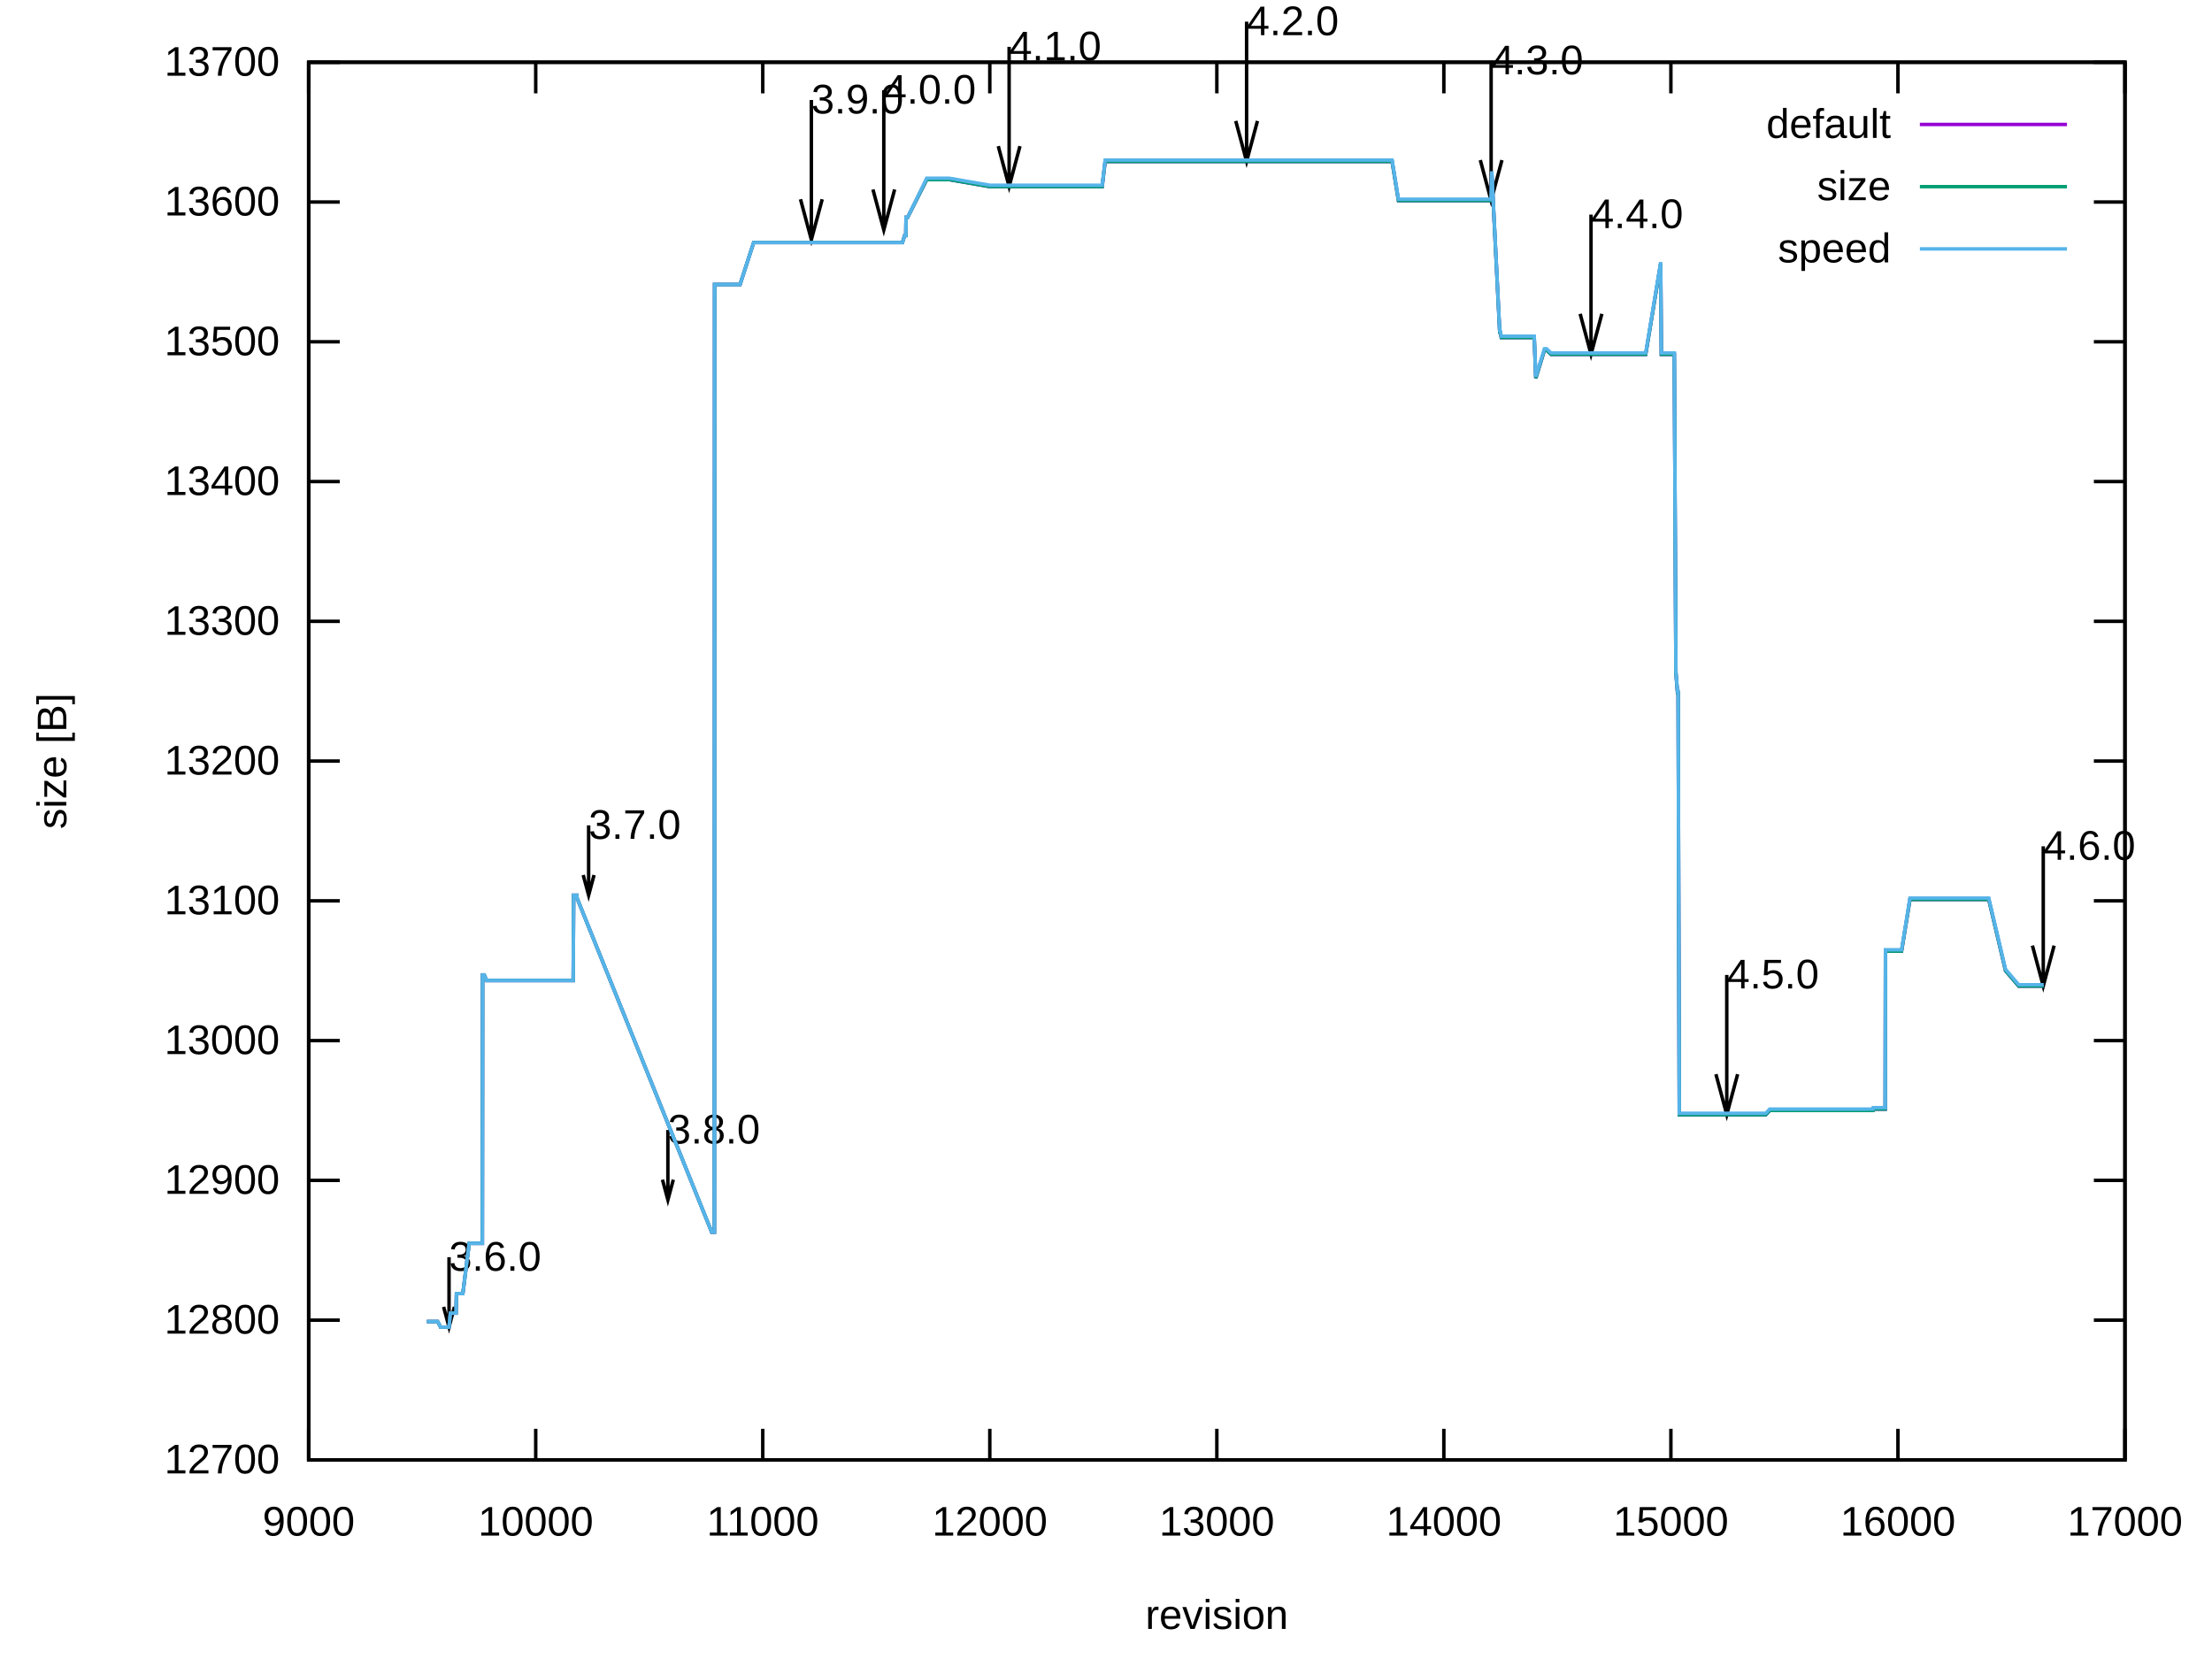
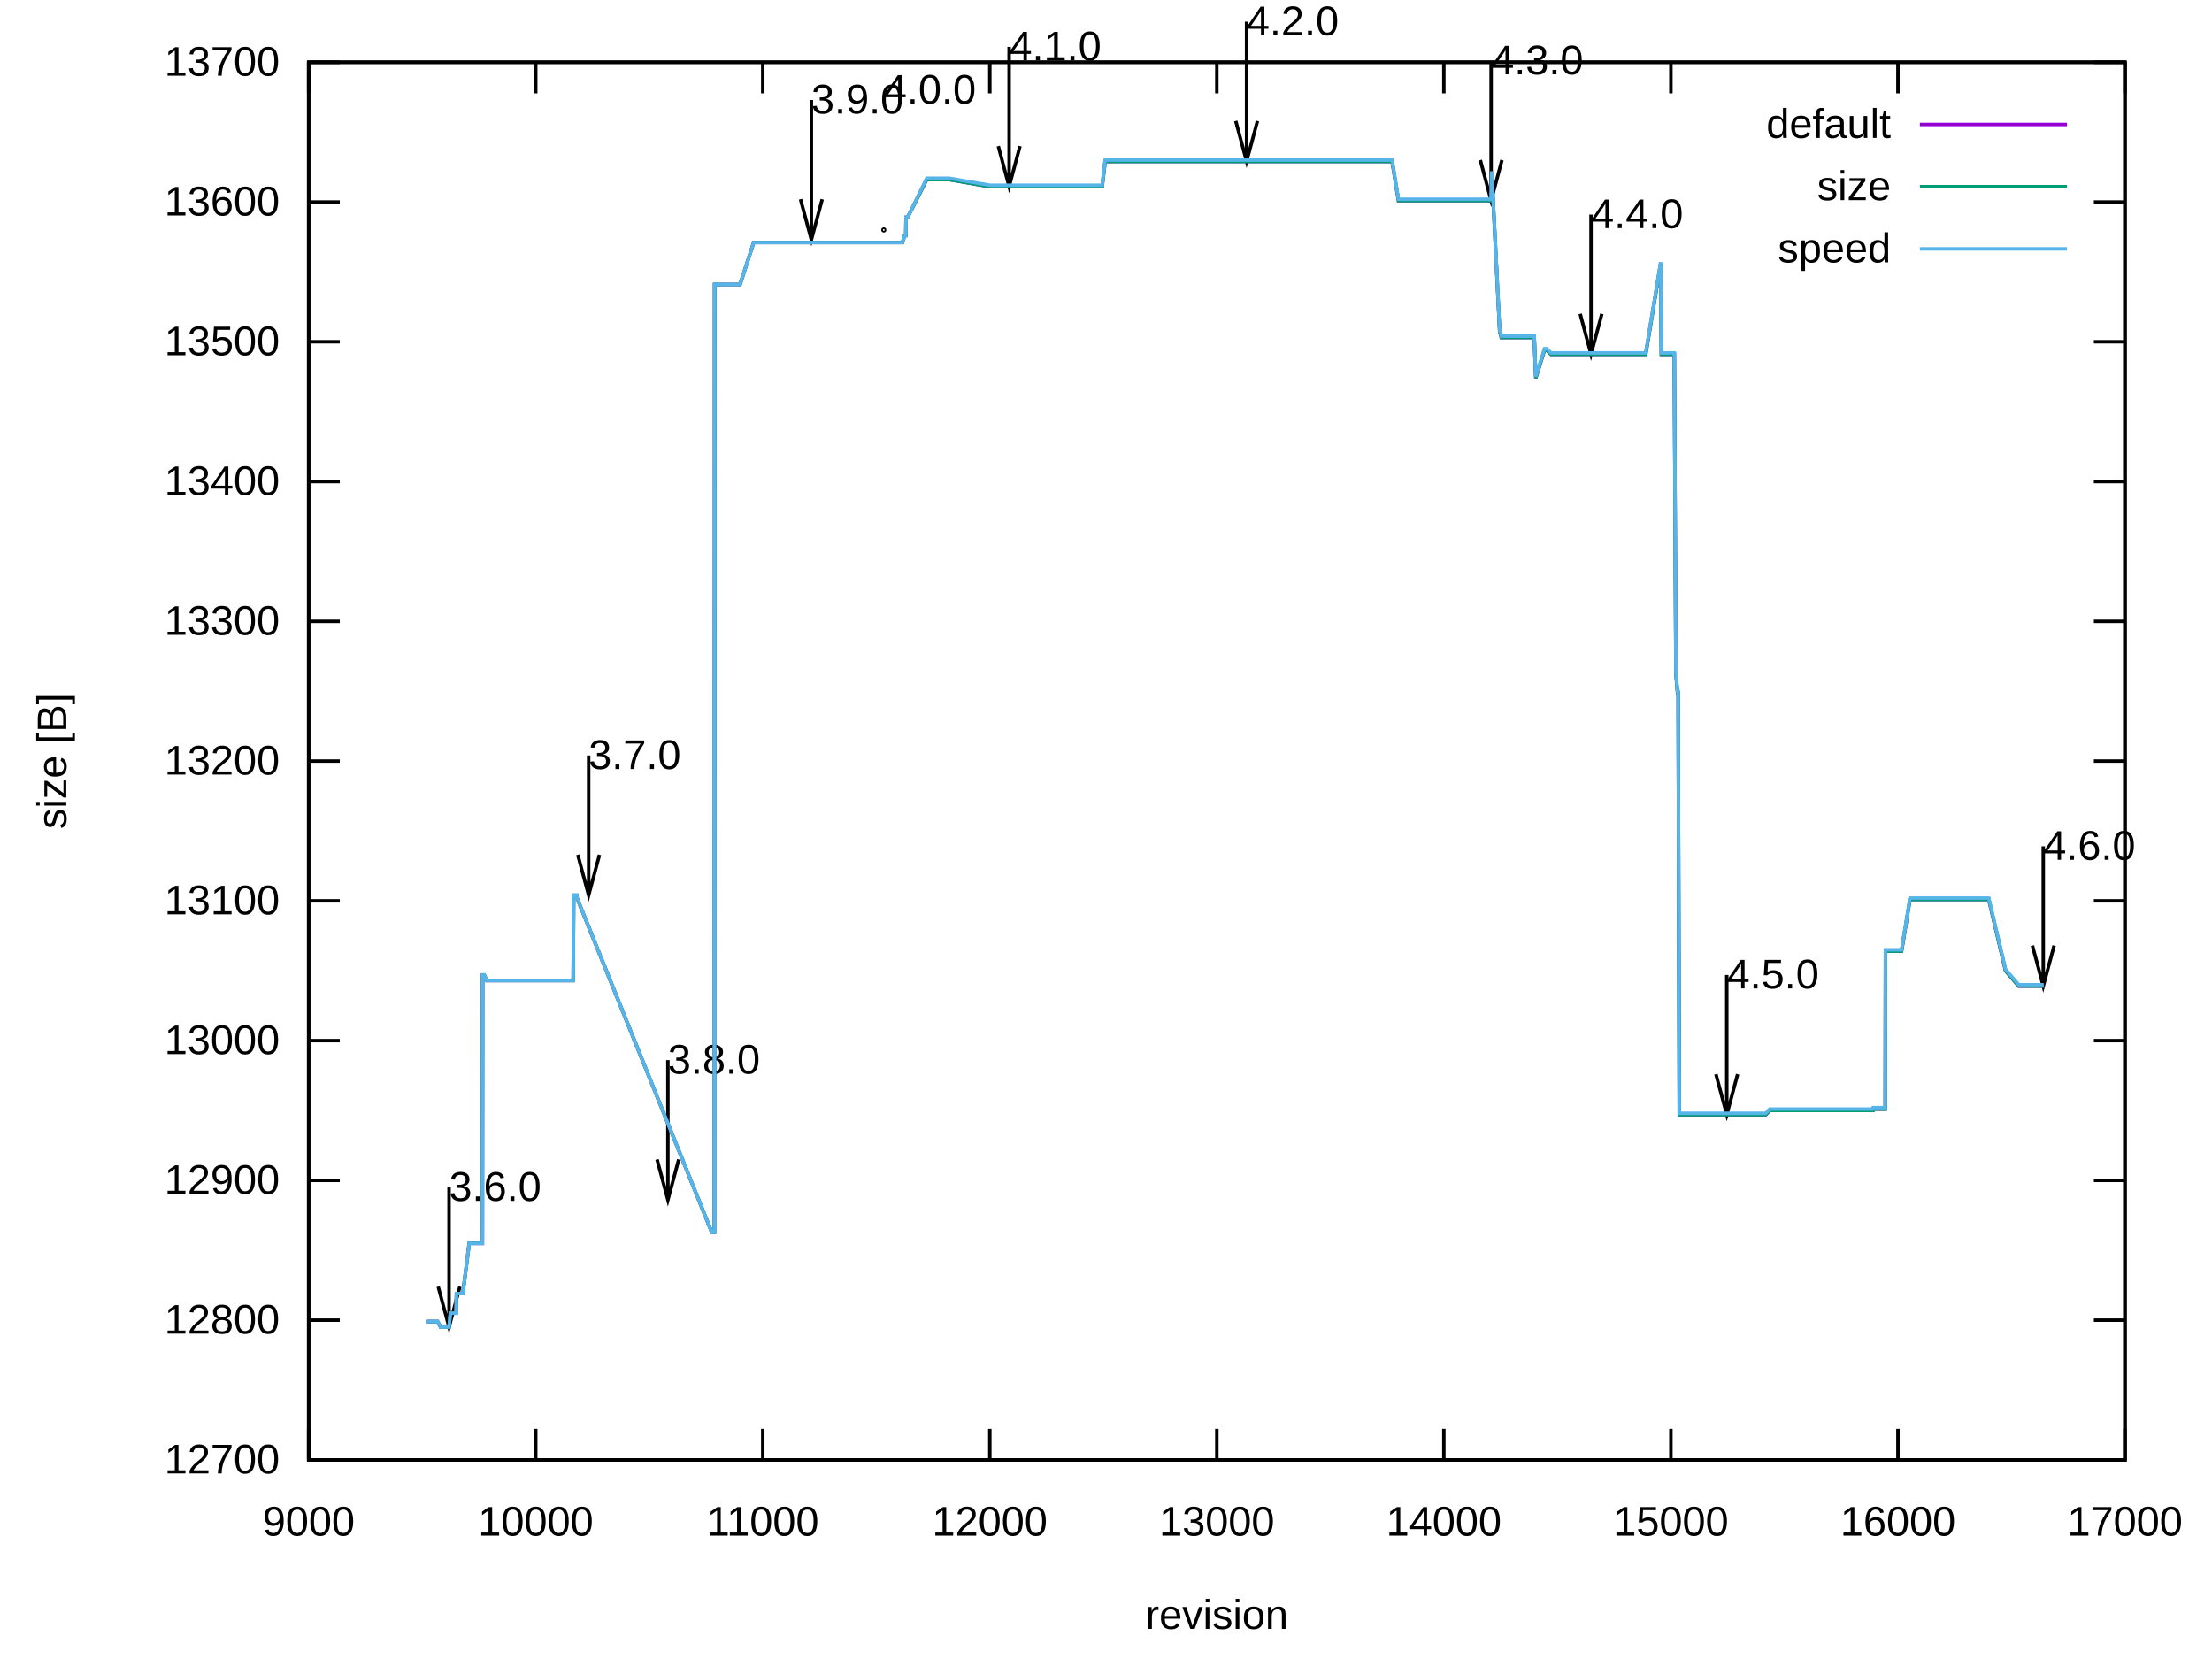
<svg xmlns="http://www.w3.org/2000/svg" xmlns:xlink="http://www.w3.org/1999/xlink" width="640" height="480" viewBox="0 0 640 480">
  <g id="gnuplot_canvas">
    <rect x="0" y="0" width="640" height="480" fill="none" />
    <defs>
      <circle id="gpDot" r="0.5" stroke-width="0.5" stroke="currentColor" />
      <path id="gpPt0" stroke-width="0.222" stroke="currentColor" d="M-1,0 h2 M0,-1 v2" />
      <path id="gpPt1" stroke-width="0.222" stroke="currentColor" d="M-1,-1 L1,1 M1,-1 L-1,1" />
      <path id="gpPt2" stroke-width="0.222" stroke="currentColor" d="M-1,0 L1,0 M0,-1 L0,1 M-1,-1 L1,1 M-1,1 L1,-1" />
      <rect id="gpPt3" stroke-width="0.222" stroke="currentColor" x="-1" y="-1" width="2" height="2" />
      <rect id="gpPt4" stroke-width="0.222" stroke="currentColor" fill="currentColor" x="-1" y="-1" width="2" height="2" />
      <circle id="gpPt5" stroke-width="0.222" stroke="currentColor" cx="0" cy="0" r="1" />
      <use xlink:href="#gpPt5" id="gpPt6" fill="currentColor" stroke="none" />
      <path id="gpPt7" stroke-width="0.222" stroke="currentColor" d="M0,-1.33 L-1.33,0.67 L1.33,0.67 z" />
      <use xlink:href="#gpPt7" id="gpPt8" fill="currentColor" stroke="none" />
      <use xlink:href="#gpPt7" id="gpPt9" stroke="currentColor" transform="rotate(180)" />
      <use xlink:href="#gpPt9" id="gpPt10" fill="currentColor" stroke="none" />
      <use xlink:href="#gpPt3" id="gpPt11" stroke="currentColor" transform="rotate(45)" />
      <use xlink:href="#gpPt11" id="gpPt12" fill="currentColor" stroke="none" />
      <path id="gpPt13" stroke-width="0.222" stroke="currentColor" d="M0,1.330 L1.265,0.411 L0.782,-1.067 L-0.782,-1.076 L-1.265,0.411 z" />
      <use xlink:href="#gpPt13" id="gpPt14" fill="currentColor" stroke="none" />
      <filter id="textbox" filterUnits="objectBoundingBox" x="0" y="0" height="1" width="1">
        <feFlood flood-color="white" flood-opacity="1" result="bgnd" />
        <feComposite in="SourceGraphic" in2="bgnd" operator="atop" />
      </filter>
      <filter id="greybox" filterUnits="objectBoundingBox" x="0" y="0" height="1" width="1">
        <feFlood flood-color="lightgrey" flood-opacity="1" result="grey" />
        <feComposite in="SourceGraphic" in2="grey" operator="atop" />
      </filter>
    </defs>
    <g fill="none" color="white" stroke="currentColor" stroke-width="1.00" stroke-linecap="butt" stroke-linejoin="miter">
</g>
    <g fill="none" color="black" stroke="currentColor" stroke-width="1.00" stroke-linecap="butt" stroke-linejoin="miter">
      <path stroke="black" d="M89.31,422.40 L98.31,422.40 M614.82,422.40 L605.82,422.40  " />
      <g transform="translate(80.92,426.30)" stroke="none" fill="black" font-family="Arial" font-size="12.00" text-anchor="end">
        <text>
          <tspan font-family="Arial"> 12700</tspan>
        </text>
      </g>
    </g>
    <g fill="none" color="black" stroke="currentColor" stroke-width="1.00" stroke-linecap="butt" stroke-linejoin="miter">
      <path stroke="black" d="M89.31,381.96 L98.31,381.96 M614.82,381.96 L605.82,381.96  " />
      <g transform="translate(80.92,385.86)" stroke="none" fill="black" font-family="Arial" font-size="12.00" text-anchor="end">
        <text>
          <tspan font-family="Arial"> 12800</tspan>
        </text>
      </g>
    </g>
    <g fill="none" color="black" stroke="currentColor" stroke-width="1.00" stroke-linecap="butt" stroke-linejoin="miter">
      <path stroke="black" d="M89.31,341.52 L98.31,341.52 M614.82,341.52 L605.82,341.52  " />
      <g transform="translate(80.92,345.42)" stroke="none" fill="black" font-family="Arial" font-size="12.00" text-anchor="end">
        <text>
          <tspan font-family="Arial"> 12900</tspan>
        </text>
      </g>
    </g>
    <g fill="none" color="black" stroke="currentColor" stroke-width="1.00" stroke-linecap="butt" stroke-linejoin="miter">
      <path stroke="black" d="M89.31,301.08 L98.31,301.08 M614.82,301.08 L605.82,301.08  " />
      <g transform="translate(80.92,304.98)" stroke="none" fill="black" font-family="Arial" font-size="12.00" text-anchor="end">
        <text>
          <tspan font-family="Arial"> 13000</tspan>
        </text>
      </g>
    </g>
    <g fill="none" color="black" stroke="currentColor" stroke-width="1.00" stroke-linecap="butt" stroke-linejoin="miter">
      <path stroke="black" d="M89.31,260.64 L98.31,260.64 M614.82,260.64 L605.82,260.64  " />
      <g transform="translate(80.92,264.54)" stroke="none" fill="black" font-family="Arial" font-size="12.00" text-anchor="end">
        <text>
          <tspan font-family="Arial"> 13100</tspan>
        </text>
      </g>
    </g>
    <g fill="none" color="black" stroke="currentColor" stroke-width="1.00" stroke-linecap="butt" stroke-linejoin="miter">
      <path stroke="black" d="M89.31,220.20 L98.31,220.20 M614.82,220.20 L605.82,220.20  " />
      <g transform="translate(80.92,224.10)" stroke="none" fill="black" font-family="Arial" font-size="12.00" text-anchor="end">
        <text>
          <tspan font-family="Arial"> 13200</tspan>
        </text>
      </g>
    </g>
    <g fill="none" color="black" stroke="currentColor" stroke-width="1.00" stroke-linecap="butt" stroke-linejoin="miter">
      <path stroke="black" d="M89.31,179.77 L98.31,179.77 M614.82,179.77 L605.82,179.77  " />
      <g transform="translate(80.92,183.67)" stroke="none" fill="black" font-family="Arial" font-size="12.00" text-anchor="end">
        <text>
          <tspan font-family="Arial"> 13300</tspan>
        </text>
      </g>
    </g>
    <g fill="none" color="black" stroke="currentColor" stroke-width="1.00" stroke-linecap="butt" stroke-linejoin="miter">
      <path stroke="black" d="M89.31,139.33 L98.31,139.33 M614.82,139.33 L605.82,139.33  " />
      <g transform="translate(80.92,143.23)" stroke="none" fill="black" font-family="Arial" font-size="12.00" text-anchor="end">
        <text>
          <tspan font-family="Arial"> 13400</tspan>
        </text>
      </g>
    </g>
    <g fill="none" color="black" stroke="currentColor" stroke-width="1.00" stroke-linecap="butt" stroke-linejoin="miter">
      <path stroke="black" d="M89.31,98.89 L98.31,98.89 M614.82,98.89 L605.82,98.89  " />
      <g transform="translate(80.92,102.79)" stroke="none" fill="black" font-family="Arial" font-size="12.00" text-anchor="end">
        <text>
          <tspan font-family="Arial"> 13500</tspan>
        </text>
      </g>
    </g>
    <g fill="none" color="black" stroke="currentColor" stroke-width="1.00" stroke-linecap="butt" stroke-linejoin="miter">
      <path stroke="black" d="M89.31,58.45 L98.31,58.45 M614.82,58.45 L605.82,58.45  " />
      <g transform="translate(80.92,62.35)" stroke="none" fill="black" font-family="Arial" font-size="12.00" text-anchor="end">
        <text>
          <tspan font-family="Arial"> 13600</tspan>
        </text>
      </g>
    </g>
    <g fill="none" color="black" stroke="currentColor" stroke-width="1.00" stroke-linecap="butt" stroke-linejoin="miter">
      <path stroke="black" d="M89.31,18.01 L98.31,18.01 M614.82,18.01 L605.82,18.01  " />
      <g transform="translate(80.92,21.91)" stroke="none" fill="black" font-family="Arial" font-size="12.00" text-anchor="end">
        <text>
          <tspan font-family="Arial"> 13700</tspan>
        </text>
      </g>
    </g>
    <g fill="none" color="black" stroke="currentColor" stroke-width="1.00" stroke-linecap="butt" stroke-linejoin="miter">
      <path stroke="black" d="M89.31,422.40 L89.31,413.40 M89.31,18.01 L89.31,27.01  " />
      <g transform="translate(89.31,444.30)" stroke="none" fill="black" font-family="Arial" font-size="12.00" text-anchor="middle">
        <text>
          <tspan font-family="Arial"> 9000</tspan>
        </text>
      </g>
    </g>
    <g fill="none" color="black" stroke="currentColor" stroke-width="1.00" stroke-linecap="butt" stroke-linejoin="miter">
      <path stroke="black" d="M155.00,422.40 L155.00,413.40 M155.00,18.01 L155.00,27.01  " />
      <g transform="translate(155.00,444.30)" stroke="none" fill="black" font-family="Arial" font-size="12.00" text-anchor="middle">
        <text>
          <tspan font-family="Arial"> 10000</tspan>
        </text>
      </g>
    </g>
    <g fill="none" color="black" stroke="currentColor" stroke-width="1.00" stroke-linecap="butt" stroke-linejoin="miter">
      <path stroke="black" d="M220.69,422.40 L220.69,413.40 M220.69,18.01 L220.69,27.01  " />
      <g transform="translate(220.69,444.30)" stroke="none" fill="black" font-family="Arial" font-size="12.00" text-anchor="middle">
        <text>
          <tspan font-family="Arial"> 11000</tspan>
        </text>
      </g>
    </g>
    <g fill="none" color="black" stroke="currentColor" stroke-width="1.00" stroke-linecap="butt" stroke-linejoin="miter">
      <path stroke="black" d="M286.38,422.40 L286.38,413.40 M286.38,18.01 L286.38,27.01  " />
      <g transform="translate(286.38,444.30)" stroke="none" fill="black" font-family="Arial" font-size="12.00" text-anchor="middle">
        <text>
          <tspan font-family="Arial"> 12000</tspan>
        </text>
      </g>
    </g>
    <g fill="none" color="black" stroke="currentColor" stroke-width="1.00" stroke-linecap="butt" stroke-linejoin="miter">
      <path stroke="black" d="M352.07,422.40 L352.07,413.40 M352.07,18.01 L352.07,27.01  " />
      <g transform="translate(352.07,444.30)" stroke="none" fill="black" font-family="Arial" font-size="12.00" text-anchor="middle">
        <text>
          <tspan font-family="Arial"> 13000</tspan>
        </text>
      </g>
    </g>
    <g fill="none" color="black" stroke="currentColor" stroke-width="1.00" stroke-linecap="butt" stroke-linejoin="miter">
      <path stroke="black" d="M417.75,422.40 L417.75,413.40 M417.75,18.01 L417.75,27.01  " />
      <g transform="translate(417.75,444.30)" stroke="none" fill="black" font-family="Arial" font-size="12.00" text-anchor="middle">
        <text>
          <tspan font-family="Arial"> 14000</tspan>
        </text>
      </g>
    </g>
    <g fill="none" color="black" stroke="currentColor" stroke-width="1.00" stroke-linecap="butt" stroke-linejoin="miter">
      <path stroke="black" d="M483.44,422.40 L483.44,413.40 M483.44,18.01 L483.44,27.01  " />
      <g transform="translate(483.44,444.30)" stroke="none" fill="black" font-family="Arial" font-size="12.00" text-anchor="middle">
        <text>
          <tspan font-family="Arial"> 15000</tspan>
        </text>
      </g>
    </g>
    <g fill="none" color="black" stroke="currentColor" stroke-width="1.00" stroke-linecap="butt" stroke-linejoin="miter">
      <path stroke="black" d="M549.13,422.40 L549.13,413.40 M549.13,18.01 L549.13,27.01  " />
      <g transform="translate(549.13,444.30)" stroke="none" fill="black" font-family="Arial" font-size="12.00" text-anchor="middle">
        <text>
          <tspan font-family="Arial"> 16000</tspan>
        </text>
      </g>
    </g>
    <g fill="none" color="black" stroke="currentColor" stroke-width="1.00" stroke-linecap="butt" stroke-linejoin="miter">
      <path stroke="black" d="M614.82,422.40 L614.82,413.40 M614.82,18.01 L614.82,27.01  " />
      <g transform="translate(614.82,444.30)" stroke="none" fill="black" font-family="Arial" font-size="12.00" text-anchor="middle">
        <text>
          <tspan font-family="Arial"> 17000</tspan>
        </text>
      </g>
    </g>
    <g fill="none" color="black" stroke="currentColor" stroke-width="1.00" stroke-linecap="butt" stroke-linejoin="miter">
</g>
    <g fill="none" color="black" stroke="currentColor" stroke-width="1.00" stroke-linecap="butt" stroke-linejoin="miter">
      <path stroke="black" d="M89.31,18.01 L89.31,422.40 L614.82,422.40 L614.82,18.01 L89.31,18.01 Z  " />
-       <g transform="translate(129.91,367.66)" stroke="none" fill="black" font-family="Arial" font-size="12.00" text-anchor="start">
+       <g transform="translate(129.91,347.44)" stroke="none" fill="black" font-family="Arial" font-size="12.00" text-anchor="start">
        <text>
          <tspan font-family="Arial">3.6.0</tspan>
        </text>
      </g>
-       <g transform="translate(170.30,242.71)" stroke="none" fill="black" font-family="Arial" font-size="12.00" text-anchor="start">
+       <g transform="translate(170.30,222.49)" stroke="none" fill="black" font-family="Arial" font-size="12.00" text-anchor="start">
        <text>
          <tspan font-family="Arial">3.7.0</tspan>
        </text>
      </g>
-       <g transform="translate(193.23,330.86)" stroke="none" fill="black" font-family="Arial" font-size="12.00" text-anchor="start">
+       <g transform="translate(193.23,310.64)" stroke="none" fill="black" font-family="Arial" font-size="12.00" text-anchor="start">
        <text>
          <tspan font-family="Arial">3.8.0</tspan>
        </text>
      </g>
      <g transform="translate(234.74,32.83)" stroke="none" fill="black" font-family="Arial" font-size="12.00" text-anchor="start">
        <text>
          <tspan font-family="Arial">3.9.0</tspan>
        </text>
      </g>
      <g transform="translate(255.70,30.00)" stroke="none" fill="black" font-family="Arial" font-size="12.00" text-anchor="start">
        <text>
          <tspan font-family="Arial">4.0.0</tspan>
        </text>
      </g>
      <g transform="translate(291.96,17.46)" stroke="none" fill="black" font-family="Arial" font-size="12.00" text-anchor="start">
        <text>
          <tspan font-family="Arial">4.1.0</tspan>
        </text>
      </g>
      <g transform="translate(360.67,10.18)" stroke="none" fill="black" font-family="Arial" font-size="12.00" text-anchor="start">
        <text>
          <tspan font-family="Arial">4.2.0</tspan>
        </text>
      </g>
      <g transform="translate(431.42,21.51)" stroke="none" fill="black" font-family="Arial" font-size="12.00" text-anchor="start">
        <text>
          <tspan font-family="Arial">4.3.0</tspan>
        </text>
      </g>
      <g transform="translate(460.32,65.99)" stroke="none" fill="black" font-family="Arial" font-size="12.00" text-anchor="start">
        <text>
          <tspan font-family="Arial">4.4.0</tspan>
        </text>
      </g>
      <g transform="translate(499.60,285.98)" stroke="none" fill="black" font-family="Arial" font-size="12.00" text-anchor="start">
        <text>
          <tspan font-family="Arial">4.5.0</tspan>
        </text>
      </g>
      <g transform="translate(591.17,248.77)" stroke="none" fill="black" font-family="Arial" font-size="12.00" text-anchor="start">
        <text>
          <tspan font-family="Arial">4.6.0</tspan>
        </text>
      </g>
    </g>
    <g fill="none" color="black" stroke="currentColor" stroke-width="1.00" stroke-linecap="butt" stroke-linejoin="miter">
-       <path stroke="black" d="M128.35,378.12 L129.92,383.97 L131.49,378.12 M129.92,363.75 L129.92,383.97  " />
-     </g>
-     <g fill="none" color="black" stroke="currentColor" stroke-width="1.00" stroke-linecap="butt" stroke-linejoin="miter">
-       <path stroke="black" d="M168.74,253.17 L170.31,259.02 L171.88,253.17 M170.31,238.80 L170.31,259.02  " />
-     </g>
-     <g fill="none" color="black" stroke="currentColor" stroke-width="1.00" stroke-linecap="butt" stroke-linejoin="miter">
-       <path stroke="black" d="M191.67,341.32 L193.24,347.17 L194.81,341.32 M193.24,326.95 L193.24,347.17  " />
+       <path stroke="black" d="M126.78,372.26 L129.92,383.97 L133.06,372.26 M129.92,343.53 L129.92,383.97  " />
+     </g>
+     <g fill="none" color="black" stroke="currentColor" stroke-width="1.00" stroke-linecap="butt" stroke-linejoin="miter">
+       <path stroke="black" d="M167.17,247.31 L170.31,259.02 L173.45,247.31 M170.31,218.58 L170.31,259.02  " />
+     </g>
+     <g fill="none" color="black" stroke="currentColor" stroke-width="1.00" stroke-linecap="butt" stroke-linejoin="miter">
+       <path stroke="black" d="M190.10,335.46 L193.24,347.17 L196.38,335.46 M193.24,306.73 L193.24,347.17  " />
    </g>
    <g fill="none" color="black" stroke="currentColor" stroke-width="1.00" stroke-linecap="butt" stroke-linejoin="miter">
      <path stroke="black" d="M231.61,57.65 L234.75,69.36 L237.89,57.65 M234.75,28.92 L234.75,69.36  " />
    </g>
    <g fill="none" color="black" stroke="currentColor" stroke-width="1.00" stroke-linecap="butt" stroke-linejoin="miter">
-       <path stroke="black" d="M252.57,54.82 L255.71,66.53 L258.85,54.82 M255.71,26.09 L255.71,66.53  " />
+       <use xlink:href="#gpDot" x="255.71" y="66.53" color="black" />
    </g>
    <g fill="none" color="black" stroke="currentColor" stroke-width="1.00" stroke-linecap="butt" stroke-linejoin="miter">
      <path stroke="black" d="M288.83,42.28 L291.97,53.99 L295.11,42.28 M291.97,13.55 L291.97,53.99  " />
    </g>
    <g fill="none" color="black" stroke="currentColor" stroke-width="1.00" stroke-linecap="butt" stroke-linejoin="miter">
      <path stroke="black" d="M357.54,35.00 L360.68,46.71 L363.82,35.00 M360.68,6.27 L360.68,46.71  " />
    </g>
    <g fill="none" color="black" stroke="currentColor" stroke-width="1.00" stroke-linecap="butt" stroke-linejoin="miter">
      <path stroke="black" d="M428.30,46.32 L431.43,58.03 L434.56,46.32 M431.43,17.60 L431.43,58.03  " />
    </g>
    <g fill="none" color="black" stroke="currentColor" stroke-width="1.00" stroke-linecap="butt" stroke-linejoin="miter">
      <path stroke="black" d="M457.19,90.81 L460.33,102.52 L463.47,90.81 M460.33,62.08 L460.33,102.52  " />
    </g>
    <g fill="none" color="black" stroke="currentColor" stroke-width="1.00" stroke-linecap="butt" stroke-linejoin="miter">
      <path stroke="black" d="M496.47,310.80 L499.61,322.51 L502.75,310.80 M499.61,282.07 L499.61,322.51  " />
    </g>
    <g fill="none" color="black" stroke="currentColor" stroke-width="1.00" stroke-linecap="butt" stroke-linejoin="miter">
      <path stroke="black" d="M588.04,273.59 L591.18,285.30 L594.32,273.59 M591.18,244.86 L591.18,285.30  " />
    </g>
    <g fill="none" color="black" stroke="currentColor" stroke-width="1.00" stroke-linecap="butt" stroke-linejoin="miter">
</g>
    <g id="gnuplot_plot_1">
      <g fill="none" color="black" stroke="currentColor" stroke-width="1.00" stroke-linecap="butt" stroke-linejoin="miter">
        <g transform="translate(547.09,39.91)" stroke="none" fill="black" font-family="Arial" font-size="12.00" text-anchor="end">
          <text>
            <tspan font-family="Arial">default</tspan>
          </text>
        </g>
      </g>
      <g fill="none" color="black" stroke="currentColor" stroke-width="1.00" stroke-linecap="butt" stroke-linejoin="miter">
        <path stroke="rgb(148,   0, 211)" d="M555.48,36.01 L598.04,36.01 M123.53,382.37 L124.78,382.37 L125.44,382.37 L126.62,382.37 L127.48,383.98 L128.00,383.98   L128.46,383.98 L128.79,383.98 L128.85,383.98 L128.92,383.98 L128.99,383.98 L129.91,383.98 L130.30,379.94 L130.83,379.94   L131.02,379.94 L131.09,379.94 L131.15,379.94 L131.22,379.94 L131.35,379.94 L131.68,379.94 L131.74,379.94 L131.94,379.94   L132.07,374.28 L132.20,374.28 L132.27,374.28 L132.60,374.28 L132.80,374.28 L132.93,374.28 L132.99,374.28 L133.06,374.28   L133.91,374.28 L135.75,359.72 L137.26,359.72 L137.92,359.72 L138.38,359.72 L138.64,359.72 L139.30,359.72 L139.50,359.72   L139.56,359.72 L139.63,282.08 L139.69,282.08 L140.09,282.08 L140.81,283.69 L141.20,283.69 L141.27,283.69 L141.40,283.69   L141.66,283.69 L142.06,283.69 L142.32,283.69 L142.39,283.69 L142.85,283.69 L143.04,283.69 L143.11,283.69 L143.17,283.69   L143.83,283.69 L143.96,283.69 L144.23,283.69 L147.05,283.69 L151.65,283.69 L151.91,283.69 L152.04,283.69 L152.11,283.69   L152.44,283.69 L165.71,283.69 L165.84,283.69 L165.97,259.03 L166.43,259.03 L166.89,259.03 L166.95,259.84 L205.91,356.48   L206.37,356.48 L206.63,356.48 L206.70,356.48 L206.76,82.31 L206.89,82.31 L207.55,82.31 L214.12,82.31 L218.06,70.18   L218.98,70.18 L226.40,70.18 L227.26,70.18 L230.54,70.18 L234.74,70.18 L237.77,70.18 L242.36,70.18 L242.69,70.18   L245.06,70.18 L249.26,70.18 L249.46,70.18 L250.05,70.18 L253.99,70.18 L254.12,70.18 L255.70,70.18 L259.18,70.18   L261.02,70.18 L261.09,70.18 L261.74,68.15 L262.07,68.15 L262.14,62.90 L262.53,62.90 L262.60,62.90 L268.11,51.98   L274.68,51.98 L286.44,54.00 L290.05,54.00 L291.96,54.00 L292.81,54.00 L292.95,54.00 L293.08,54.00 L293.34,54.00   L293.54,54.00 L293.86,54.00 L312.13,54.00 L313.64,54.00 L314.62,54.00 L315.94,54.00 L316.86,54.00 L318.43,54.00   L318.89,54.00 L319.75,46.72 L328.55,46.72 L330.58,46.72 L331.64,46.72 L331.83,46.72 L335.38,46.72 L337.88,46.72   L338.60,46.72 L340.70,46.72 L343.00,46.72 L343.85,46.72 L344.90,46.72 L345.50,46.72 L350.03,46.72 L360.67,46.72   L365.20,46.72 L371.77,46.72 L384.58,46.72 L397.32,46.72 L398.64,46.72 L401.20,46.72 L402.78,46.72 L404.62,58.04   L404.88,58.04 L405.47,58.04 L406.26,58.04 L407.57,58.04 L410.20,58.04 L411.18,58.04 L417.75,58.04 L429.84,58.04   L431.42,58.04 L431.61,49.96 L433.91,96.06 L434.04,96.06 L434.37,97.67 L437.46,97.67 L440.48,97.67 L442.06,97.67   L443.90,97.67 L444.36,109.40 L446.85,101.31 L447.18,101.31 L447.51,101.31 L448.76,102.53 L451.26,102.53 L452.44,102.53   L460.32,102.53 L460.45,102.53 L464.39,102.53 L466.23,102.53 L471.42,102.53 L476.15,102.53 L480.49,76.24 L480.68,102.53   L483.18,102.53 L484.43,102.53 L484.89,194.73 L485.35,200.39 L485.54,200.39 L485.87,322.52 L487.38,322.52 L489.55,322.52   L490.27,322.52 L491.13,322.52 L491.19,322.52 L491.26,322.52 L494.74,322.52 L499.21,322.52 L499.60,322.52 L504.27,322.52   L510.90,322.52 L512.02,321.30 L513.07,321.30 L515.37,321.30 L519.57,321.30 L521.54,321.30 L527.39,321.30 L531.00,321.30   L531.07,321.30 L533.89,321.30 L541.91,321.30 L541.97,320.90 L545.45,320.90 L545.52,275.20 L546.31,275.20 L550.18,275.20   L552.61,260.24 L559.18,260.24 L560.69,260.24 L563.58,260.24 L564.44,260.24 L569.17,260.24 L569.56,260.24 L571.47,260.24   L572.19,260.24 L572.39,260.24 L574.03,260.24 L575.41,260.24 L580.27,280.86 L584.08,285.31 L591.17,285.31 L591.30,285.31    " />
      </g>
    </g>
    <g id="gnuplot_plot_2">
      <g fill="none" color="black" stroke="currentColor" stroke-width="1.00" stroke-linecap="butt" stroke-linejoin="miter">
        <g transform="translate(547.09,57.91)" stroke="none" fill="black" font-family="Arial" font-size="12.00" text-anchor="end">
          <text>
            <tspan font-family="Arial">size</tspan>
          </text>
        </g>
      </g>
      <g fill="none" color="black" stroke="currentColor" stroke-width="1.00" stroke-linecap="butt" stroke-linejoin="miter">
        <path stroke="rgb(  0, 158, 115)" d="M555.48,54.01 L598.04,54.01 M123.53,382.37 L124.78,382.37 L125.44,382.37 L126.62,382.37 L127.48,383.98 L128.00,383.98   L128.46,383.98 L128.79,383.98 L128.85,383.98 L128.92,383.98 L128.99,383.98 L129.91,383.98 L130.30,379.94 L130.83,379.94   L131.02,379.94 L131.09,379.94 L131.15,379.94 L131.22,379.94 L131.35,379.94 L131.68,379.94 L131.74,379.94 L131.94,379.94   L132.07,374.28 L132.20,374.28 L132.27,374.28 L132.60,374.28 L132.80,374.28 L132.93,374.28 L132.99,374.28 L133.06,374.28   L133.91,374.28 L135.75,359.72 L137.26,359.72 L137.92,359.72 L138.38,359.72 L138.64,359.72 L139.30,359.72 L139.50,359.72   L139.56,359.72 L139.63,282.08 L139.69,282.08 L140.09,282.08 L140.81,283.69 L141.20,283.69 L141.27,283.69 L141.40,283.69   L141.66,283.69 L142.06,283.69 L142.32,283.69 L142.39,283.69 L142.85,283.69 L143.04,283.69 L143.11,283.69 L143.17,283.69   L143.83,283.69 L143.96,283.69 L144.23,283.69 L147.05,283.69 L151.65,283.69 L151.91,283.69 L152.04,283.69 L152.11,283.69   L152.44,283.69 L165.71,283.69 L165.84,283.69 L165.97,259.03 L166.43,259.03 L166.89,259.03 L166.95,259.84 L205.91,356.48   L206.37,356.48 L206.63,356.48 L206.70,356.48 L206.76,82.31 L206.89,82.31 L207.55,82.31 L214.12,82.31 L218.06,70.18   L218.98,70.18 L226.40,70.18 L227.26,70.18 L230.54,70.18 L234.74,70.18 L237.77,70.18 L242.36,70.18 L242.69,70.18   L245.06,70.18 L249.26,70.18 L249.46,70.18 L250.05,70.18 L253.99,70.18 L254.12,70.18 L255.70,70.18 L259.18,70.18   L261.02,70.18 L261.09,70.18 L261.74,68.15 L262.07,68.15 L262.14,62.90 L262.53,62.90 L262.60,62.90 L268.11,51.98   L274.68,51.98 L286.44,54.00 L290.05,54.00 L291.96,54.00 L292.81,54.00 L292.95,54.00 L293.08,54.00 L293.34,54.00   L293.54,54.00 L293.86,54.00 L312.13,54.00 L313.64,54.00 L314.62,54.00 L315.94,54.00 L316.86,54.00 L318.43,54.00   L318.89,54.00 L319.75,46.72 L328.55,46.72 L330.58,46.72 L331.64,46.72 L331.83,46.72 L335.38,46.72 L337.88,46.72   L338.60,46.72 L340.70,46.72 L343.00,46.72 L343.85,46.72 L344.90,46.72 L345.50,46.72 L350.03,46.72 L360.67,46.72   L365.20,46.72 L371.77,46.72 L384.58,46.72 L397.32,46.72 L398.64,46.72 L401.20,46.72 L402.78,46.72 L404.62,58.04   L404.88,58.04 L405.47,58.04 L406.26,58.04 L407.57,58.04 L410.20,58.04 L411.18,58.04 L417.75,58.04 L429.84,58.04   L431.42,58.04 L431.61,49.96 L433.91,96.06 L434.04,96.06 L434.37,97.67 L437.46,97.67 L440.48,97.67 L442.06,97.67   L443.90,97.67 L444.36,109.40 L446.85,101.31 L447.18,101.31 L447.51,101.31 L448.76,102.53 L451.26,102.53 L452.44,102.53   L460.32,102.53 L460.45,102.53 L464.39,102.53 L466.23,102.53 L471.42,102.53 L476.15,102.53 L480.49,76.24 L480.68,102.53   L483.18,102.53 L484.43,102.53 L484.89,194.73 L485.35,200.39 L485.54,200.39 L485.87,322.52 L487.38,322.52 L489.55,322.52   L490.27,322.52 L491.13,322.52 L491.19,322.52 L491.26,322.52 L494.74,322.52 L499.21,322.52 L499.60,322.52 L504.27,322.52   L510.90,322.52 L512.02,321.30 L513.07,321.30 L515.37,321.30 L519.57,321.30 L521.54,321.30 L527.39,321.30 L531.00,321.30   L531.07,321.30 L533.89,321.30 L541.91,321.30 L541.97,320.90 L545.45,320.90 L545.52,275.20 L546.31,275.20 L550.18,275.20   L552.61,260.24 L559.18,260.24 L560.69,260.24 L563.58,260.24 L564.44,260.24 L569.17,260.24 L569.56,260.24 L571.47,260.24   L572.19,260.24 L572.39,260.24 L574.03,260.24 L575.41,260.24 L580.27,280.86 L584.08,285.31 L591.17,285.31 L591.30,285.31    " />
      </g>
    </g>
    <g id="gnuplot_plot_3">
      <g fill="none" color="black" stroke="currentColor" stroke-width="1.00" stroke-linecap="butt" stroke-linejoin="miter">
        <g transform="translate(547.09,75.91)" stroke="none" fill="black" font-family="Arial" font-size="12.00" text-anchor="end">
          <text>
            <tspan font-family="Arial">speed</tspan>
          </text>
        </g>
      </g>
      <g fill="none" color="black" stroke="currentColor" stroke-width="1.00" stroke-linecap="butt" stroke-linejoin="miter">
        <path stroke="rgb( 86, 180, 233)" d="M555.48,72.01 L598.04,72.01 M123.53,382.37 L124.78,382.37 L125.44,382.37 L126.62,382.37 L127.48,383.98 L128.00,383.98   L128.46,383.98 L128.79,383.98 L128.85,383.98 L128.92,383.98 L128.99,383.98 L129.91,383.98 L130.30,379.94 L130.83,379.94   L131.02,379.94 L131.09,379.94 L131.15,379.94 L131.22,379.94 L131.35,379.94 L131.68,379.94 L131.74,379.94 L131.94,379.94   L132.07,374.28 L132.20,374.28 L132.27,374.28 L132.60,374.28 L132.80,374.28 L132.93,374.28 L132.99,374.28 L133.06,374.28   L133.91,374.28 L135.75,359.72 L137.26,359.72 L137.92,359.72 L138.38,359.72 L138.64,359.72 L139.30,359.72 L139.50,359.72   L139.56,359.72 L139.63,282.08 L139.69,282.08 L140.09,282.08 L140.81,283.69 L141.20,283.69 L141.27,283.69 L141.40,283.69   L141.66,283.69 L142.06,283.69 L142.32,283.69 L142.39,283.69 L142.85,283.69 L143.04,283.69 L143.11,283.69 L143.17,283.69   L143.83,283.69 L143.96,283.69 L144.23,283.69 L147.05,283.69 L151.65,283.69 L151.91,283.69 L152.04,283.69 L152.11,283.69   L152.44,283.69 L165.71,283.69 L165.84,283.69 L165.97,259.03 L166.43,259.03 L166.89,259.03 L166.95,259.84 L205.91,356.48   L206.37,356.48 L206.63,356.48 L206.70,356.48 L206.76,82.31 L206.89,82.31 L207.55,82.31 L214.12,82.31 L218.06,70.18   L218.98,70.18 L226.40,70.18 L227.26,70.18 L230.54,70.18 L234.74,70.18 L237.77,70.18 L242.36,70.18 L242.69,70.18   L245.06,70.18 L249.26,70.18 L249.46,70.18 L250.05,70.18 L253.99,70.18 L254.12,70.18 L255.70,70.18 L259.18,70.18   L261.02,70.18 L261.09,70.18 L261.74,68.15 L262.07,68.15 L262.14,62.90 L262.53,62.90 L262.60,62.90 L268.11,51.57   L274.68,51.57 L286.44,53.60 L290.05,53.60 L291.96,53.60 L292.81,53.60 L292.95,53.60 L293.08,53.60 L293.34,53.60   L293.54,53.60 L293.86,53.60 L312.13,53.60 L313.64,53.60 L314.62,53.60 L315.94,53.60 L316.86,53.60 L318.43,53.60   L318.89,53.60 L319.75,46.32 L328.55,46.32 L330.58,46.32 L331.64,46.32 L331.83,46.32 L335.38,46.32 L337.88,46.32   L338.60,46.32 L340.70,46.32 L343.00,46.32 L343.85,46.32 L344.90,46.32 L345.50,46.32 L350.03,46.32 L360.67,46.32   L365.20,46.32 L371.77,46.32 L384.58,46.32 L397.32,46.32 L398.64,46.32 L401.20,46.32 L402.78,46.32 L404.62,57.64   L404.88,57.64 L405.47,57.64 L406.26,57.64 L407.57,57.64 L410.20,57.64 L411.18,57.64 L417.75,57.64 L429.84,57.64   L431.42,57.64 L431.61,49.55 L433.91,95.65 L434.04,95.65 L434.37,97.27 L437.46,97.27 L440.48,97.27 L442.06,97.27   L443.90,97.27 L444.36,109.00 L446.85,100.91 L447.18,100.91 L447.51,100.91 L448.76,102.12 L451.26,102.12 L452.44,102.12   L460.32,102.12 L460.45,102.12 L464.39,102.12 L466.23,102.12 L471.42,102.12 L476.15,102.12 L480.49,75.84 L480.68,102.12   L483.18,102.12 L484.43,102.12 L484.89,194.32 L485.35,199.99 L485.54,199.99 L485.87,322.11 L487.38,322.11 L489.55,322.11   L490.27,322.11 L491.13,322.11 L491.19,322.11 L491.26,322.11 L494.74,322.11 L499.21,322.11 L499.60,322.11 L504.27,322.11   L510.90,322.11 L512.02,320.90 L513.07,320.90 L515.37,320.90 L519.57,320.90 L521.54,320.90 L527.39,320.90 L531.00,320.90   L531.07,320.90 L533.89,320.90 L541.91,320.90 L541.97,320.49 L545.45,320.49 L545.52,274.80 L546.31,274.80 L550.18,274.80   L552.61,259.84 L559.18,259.84 L560.69,259.84 L563.58,259.84 L564.44,259.84 L569.17,259.84 L569.56,259.84 L571.47,259.84   L572.19,259.84 L572.39,259.84 L574.03,259.84 L575.41,259.84 L580.27,280.46 L584.08,284.91 L591.17,284.91 L591.30,284.91    " />
      </g>
    </g>
    <g fill="none" color="white" stroke="rgb( 86, 180, 233)" stroke-width="2.00" stroke-linecap="butt" stroke-linejoin="miter">
</g>
    <g fill="none" color="black" stroke="currentColor" stroke-width="2.00" stroke-linecap="butt" stroke-linejoin="miter">
</g>
    <g fill="none" color="black" stroke="black" stroke-width="1.00" stroke-linecap="butt" stroke-linejoin="miter">
</g>
    <g fill="none" color="black" stroke="currentColor" stroke-width="1.00" stroke-linecap="butt" stroke-linejoin="miter">
      <path stroke="black" d="M89.31,18.01 L89.31,422.40 L614.82,422.40 L614.82,18.01 L89.31,18.01 Z  " />
      <g transform="translate(19.18,220.21) rotate(270.00)" stroke="none" fill="black" font-family="Arial" font-size="12.00" text-anchor="middle">
        <text>
          <tspan font-family="Arial">size [B]</tspan>
        </text>
      </g>
    </g>
    <g fill="none" color="black" stroke="currentColor" stroke-width="1.00" stroke-linecap="butt" stroke-linejoin="miter">
      <g transform="translate(352.06,471.30)" stroke="none" fill="black" font-family="Arial" font-size="12.00" text-anchor="middle">
        <text>
          <tspan font-family="Arial">revision</tspan>
        </text>
      </g>
    </g>
    <g fill="none" color="black" stroke="currentColor" stroke-width="1.00" stroke-linecap="butt" stroke-linejoin="miter">
</g>
    <g fill="none" color="black" stroke="currentColor" stroke-width="1.00" stroke-linecap="butt" stroke-linejoin="miter">
</g>
  </g>
</svg>
